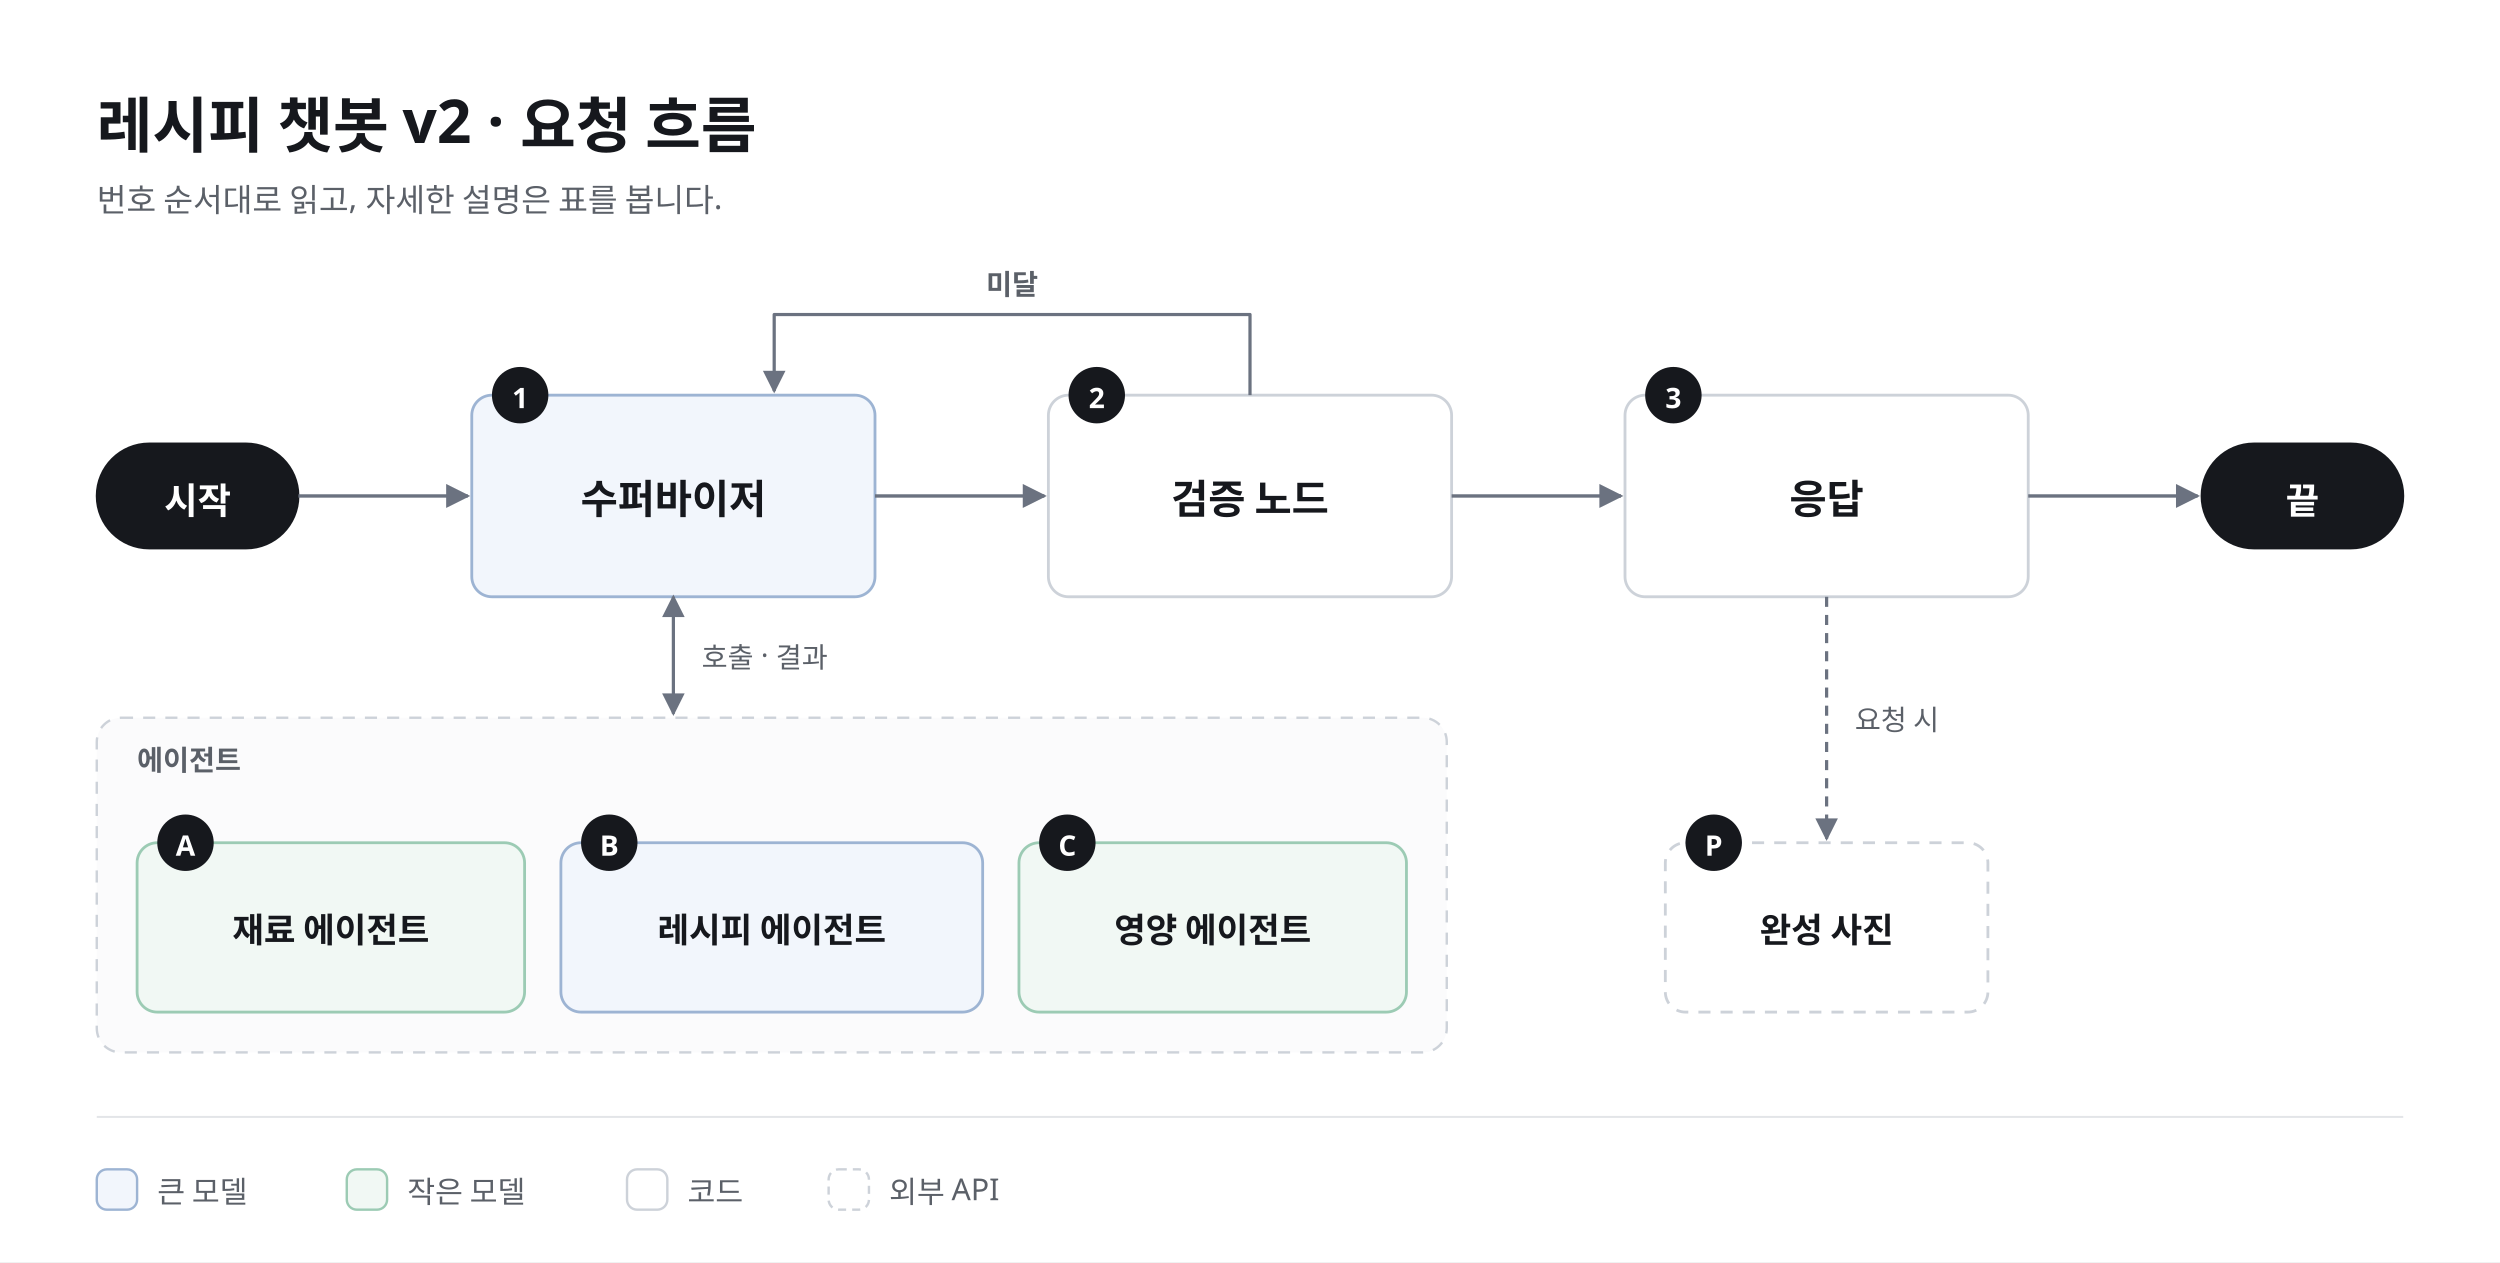
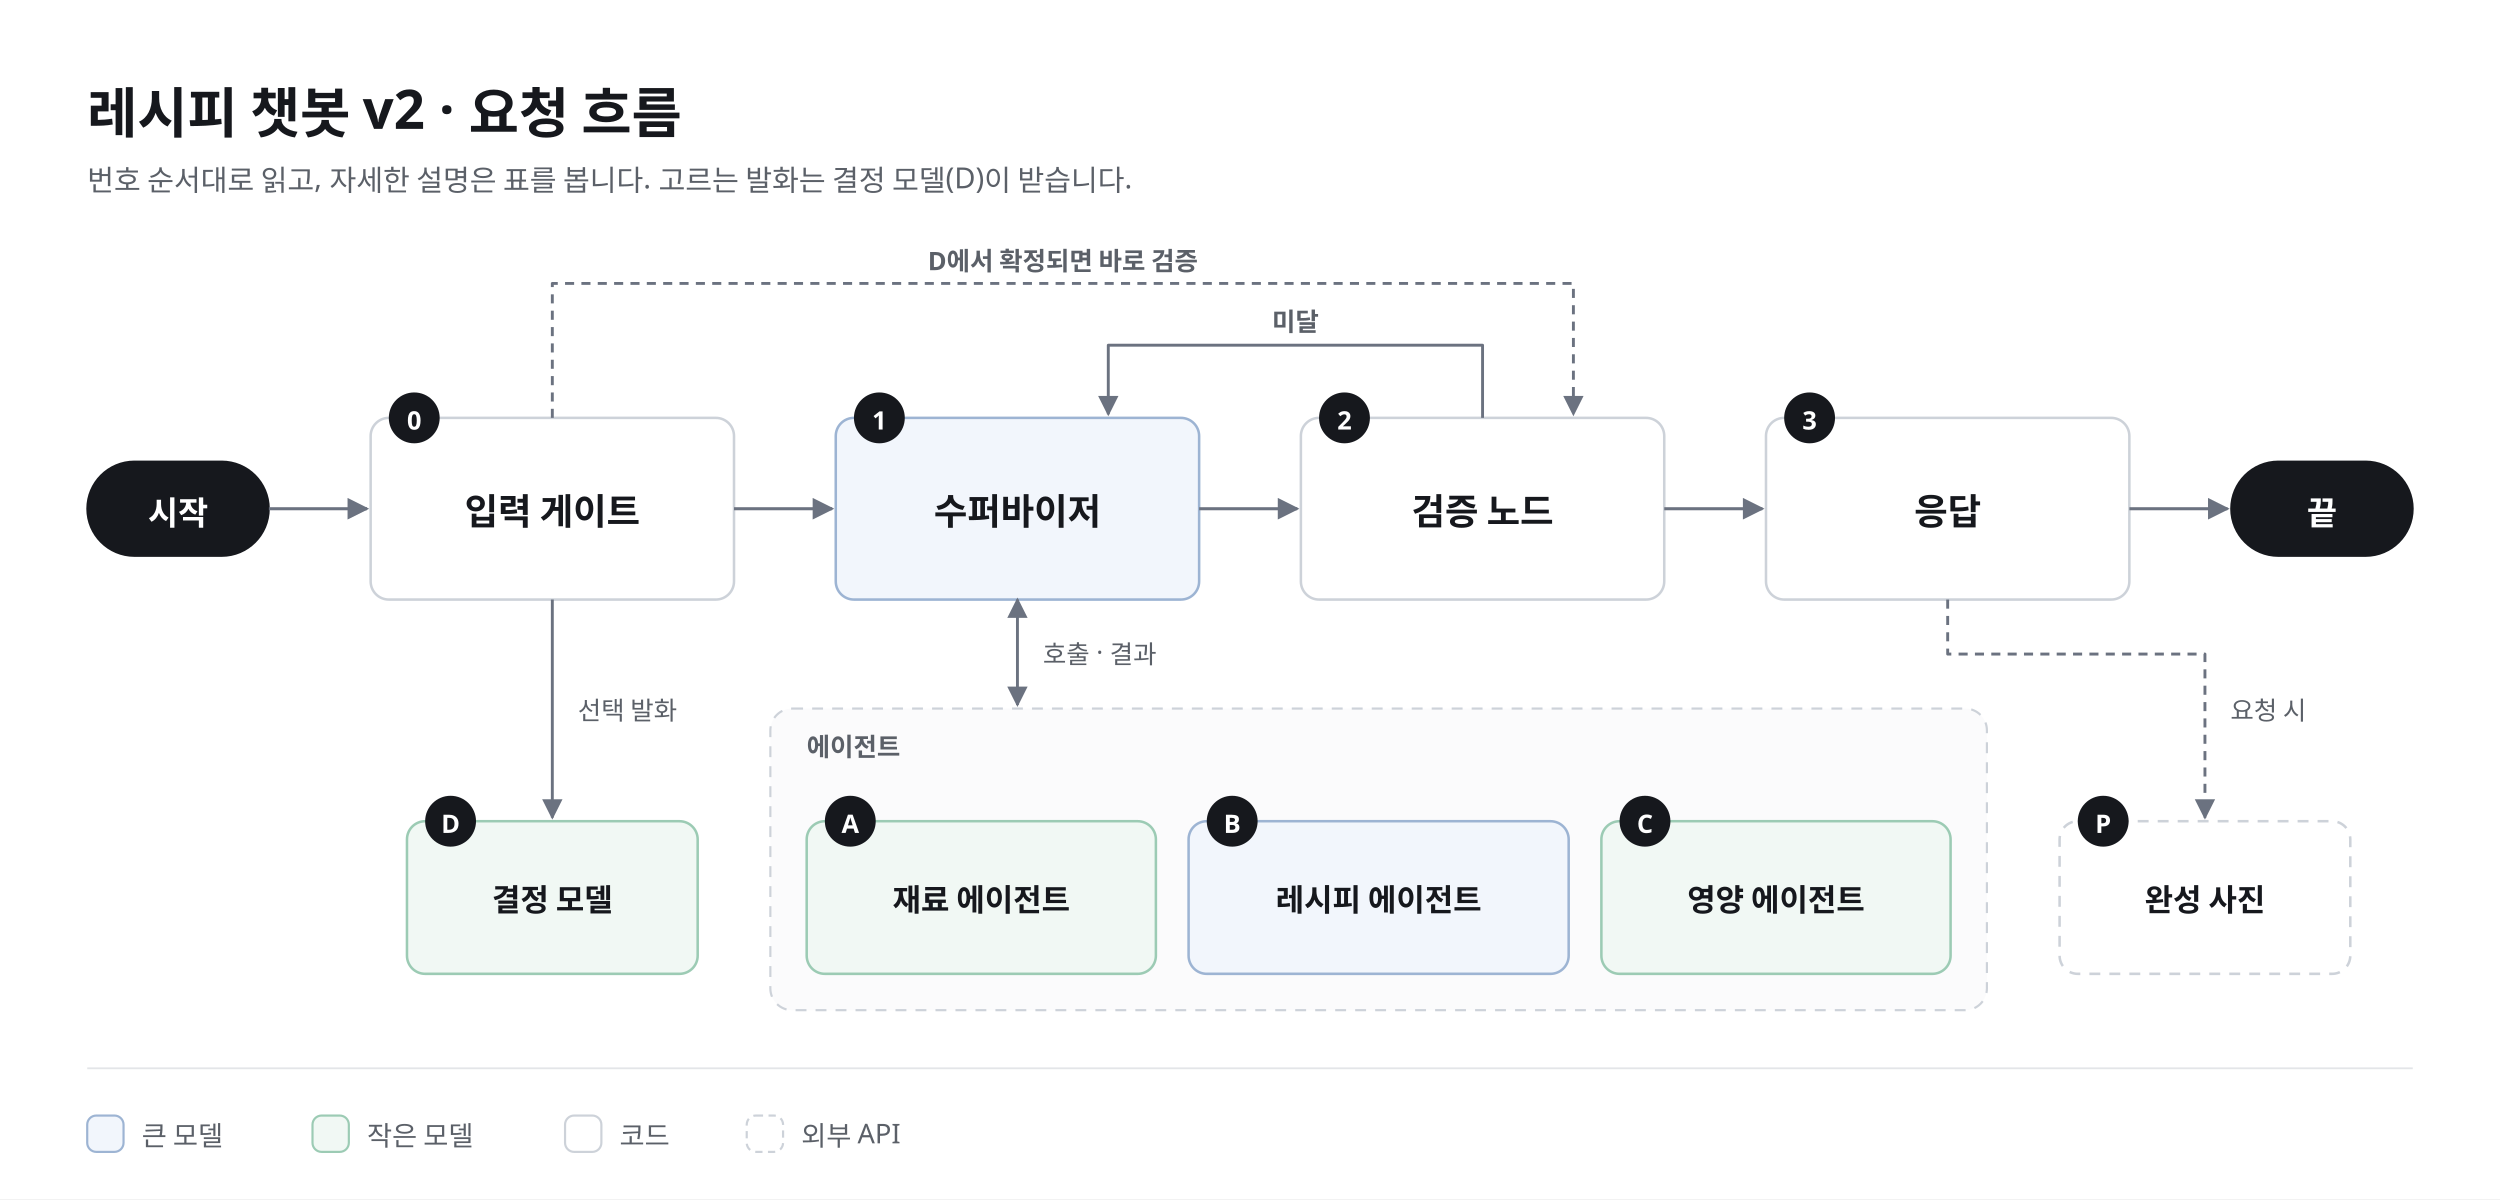
- <svg xmlns="http://www.w3.org/2000/svg" width="1240" height="626" viewBox="0 0 1240 626" font-family="Apple SD Gothic Neo, Pretendard, Noto Sans KR, sans-serif">
+ <svg xmlns="http://www.w3.org/2000/svg" width="1376" height="660" viewBox="0 0 1376 660" font-family="Apple SD Gothic Neo, Pretendard, Noto Sans KR, sans-serif">
  <defs>
    <marker id="ah" viewBox="0 0 10 10" refX="9" refY="5" markerWidth="7" markerHeight="7" orient="auto-start-reverse">
      <path d="M0 0L10 5L0 10z" fill="#6B7280" />
    </marker>
  </defs>
-   <rect width="1240" height="626" fill="#FFFFFF" />
+   <rect width="1376" height="660" fill="#FFFFFF" />
  <text x="48.0" y="60.0" font-size="30" font-weight="800" fill="#16181D" text-anchor="start" dominant-baseline="central">레시피 챗봇 v2 · 요청 흐름</text>
-   <text x="48.0" y="98.0" font-size="16" font-weight="400" fill="#5B6068" text-anchor="start" dominant-baseline="central">번호 순서대로 읽고, 자세한 설명은 표를 봅니다.</text>
-   <rect x="48.0" y="356.0" width="669.6" height="166.0" rx="12" fill="#FBFBFC" stroke="#CDD2D9" stroke-width="1.2" stroke-dasharray="6 5" />
-   <text x="68.0" y="376.0" font-size="14" font-weight="700" fill="#5B6068" text-anchor="start" dominant-baseline="central">에이전트</text>
-   <rect x="68.0" y="418.0" width="192.2" height="84.0" rx="10" fill="#F1F8F4" stroke="#9CCBB4" stroke-width="1.4" />
-   <text x="164.1" y="460.0" font-size="17" font-weight="700" fill="#16181D" text-anchor="middle" dominant-baseline="central">재료 에이전트</text>
-   <circle cx="92" cy="418" r="14" fill="#16181D" />
-   <text x="92.0" y="419.0" font-size="14" font-weight="700" fill="#FFFFFF" text-anchor="middle" dominant-baseline="central">A</text>
-   <rect x="278.2" y="418.0" width="209.2" height="84.0" rx="10" fill="#F2F6FC" stroke="#9DB4D3" stroke-width="1.4" />
-   <text x="382.8" y="460.0" font-size="17" font-weight="700" fill="#16181D" text-anchor="middle" dominant-baseline="central">레시피 에이전트</text>
-   <circle cx="302.2" cy="418" r="14" fill="#16181D" />
-   <text x="302.2" y="419.0" font-size="14" font-weight="700" fill="#FFFFFF" text-anchor="middle" dominant-baseline="central">B</text>
-   <rect x="505.4" y="418.0" width="192.2" height="84.0" rx="10" fill="#F1F8F4" stroke="#9CCBB4" stroke-width="1.4" />
-   <text x="601.5" y="460.0" font-size="17" font-weight="700" fill="#16181D" text-anchor="middle" dominant-baseline="central">영양 에이전트</text>
-   <circle cx="529.4" cy="418" r="14" fill="#16181D" />
-   <text x="529.4" y="419.0" font-size="14" font-weight="700" fill="#FFFFFF" text-anchor="middle" dominant-baseline="central">C</text>
-   <rect x="826.0" y="418.0" width="160.0" height="84.0" rx="10" fill="#FFFFFF" stroke="#CDD2D9" stroke-width="1.4" stroke-dasharray="6 5" />
-   <text x="906.0" y="460.0" font-size="17" font-weight="700" fill="#16181D" text-anchor="middle" dominant-baseline="central">완성 사진</text>
-   <circle cx="850.0" cy="418" r="14" fill="#16181D" />
-   <text x="850.0" y="419.0" font-size="14" font-weight="700" fill="#FFFFFF" text-anchor="middle" dominant-baseline="central">P</text>
-   <rect x="48.0" y="220.0" width="100.0" height="52.0" rx="26" fill="#16181D" stroke="#16181D" stroke-width="1" />
-   <text x="98.0" y="247.0" font-size="18" font-weight="700" fill="#FFFFFF" text-anchor="middle" dominant-baseline="central">시작</text>
-   <rect x="234.0" y="196.0" width="200.0" height="100.0" rx="10" fill="#F2F6FC" stroke="#9DB4D3" stroke-width="1.4" />
-   <text x="334.0" y="246.0" font-size="20" font-weight="700" fill="#16181D" text-anchor="middle" dominant-baseline="central">수퍼바이저</text>
-   <circle cx="258.0" cy="196" r="14" fill="#16181D" />
-   <text x="258.0" y="197.0" font-size="14" font-weight="700" fill="#FFFFFF" text-anchor="middle" dominant-baseline="central">1</text>
-   <rect x="520.0" y="196.0" width="200.0" height="100.0" rx="10" fill="#FFFFFF" stroke="#CDD2D9" stroke-width="1.4" />
-   <text x="620.0" y="246.0" font-size="20" font-weight="700" fill="#16181D" text-anchor="middle" dominant-baseline="central">검증 노드</text>
-   <circle cx="544.0" cy="196" r="14" fill="#16181D" />
-   <text x="544.0" y="197.0" font-size="14" font-weight="700" fill="#FFFFFF" text-anchor="middle" dominant-baseline="central">2</text>
-   <rect x="806.0" y="196.0" width="200.0" height="100.0" rx="10" fill="#FFFFFF" stroke="#CDD2D9" stroke-width="1.4" />
-   <text x="906.0" y="246.0" font-size="20" font-weight="700" fill="#16181D" text-anchor="middle" dominant-baseline="central">응답</text>
-   <circle cx="830.0" cy="196" r="14" fill="#16181D" />
-   <text x="830.0" y="197.0" font-size="14" font-weight="700" fill="#FFFFFF" text-anchor="middle" dominant-baseline="central">3</text>
-   <rect x="1092.0" y="220.0" width="100.0" height="52.0" rx="26" fill="#16181D" stroke="#16181D" stroke-width="1" />
-   <text x="1142.0" y="247.0" font-size="18" font-weight="700" fill="#FFFFFF" text-anchor="middle" dominant-baseline="central">끝</text>
-   <path d="M148.0 246.0 L232.0 246.0" fill="none" stroke="#6B7280" stroke-width="1.7" stroke-linejoin="round" marker-end="url(#ah)" />
-   <path d="M434.0 246.0 L518.0 246.0" fill="none" stroke="#6B7280" stroke-width="1.7" stroke-linejoin="round" marker-end="url(#ah)" />
-   <path d="M720.0 246.0 L804.0 246.0" fill="none" stroke="#6B7280" stroke-width="1.7" stroke-linejoin="round" marker-end="url(#ah)" />
-   <path d="M1006.0 246.0 L1090.0 246.0" fill="none" stroke="#6B7280" stroke-width="1.7" stroke-linejoin="round" marker-end="url(#ah)" />
-   <path d="M620.0 196.0 L620.0 156.0 L384.0 156.0 L384.0 194.0" fill="none" stroke="#6B7280" stroke-width="1.6" stroke-linejoin="round" marker-end="url(#ah)" />
-   <text x="502.0" y="140.0" font-size="14" font-weight="700" fill="#5B6068" text-anchor="middle" dominant-baseline="central">미달</text>
-   <path d="M334.0 296.0 L334.0 354.0" fill="none" stroke="#6B7280" stroke-width="1.6" stroke-linejoin="round" marker-start="url(#ah)" marker-end="url(#ah)" />
-   <text x="348.0" y="325.0" font-size="14" font-weight="400" fill="#5B6068" text-anchor="start" dominant-baseline="central">호출 · 결과</text>
-   <path d="M906.0 296.0 L906.0 416.0" fill="none" stroke="#6B7280" stroke-width="1.6" stroke-linejoin="round" marker-end="url(#ah)" stroke-dasharray="5 4" />
-   <text x="920.0" y="356.0" font-size="14" font-weight="400" fill="#5B6068" text-anchor="start" dominant-baseline="central">요청 시</text>
-   <path d="M48.0 554.0 L1192.0 554.0" fill="none" stroke="#E3E5E8" stroke-width="1" stroke-linejoin="round" />
-   <rect x="48.0" y="580.0" width="20.0" height="20.0" rx="5" fill="#F2F6FC" stroke="#9DB4D3" stroke-width="1.2" />
-   <text x="78.0" y="590.0" font-size="15" font-weight="400" fill="#5B6068" text-anchor="start" dominant-baseline="central">큰 모델</text>
-   <rect x="172.0" y="580.0" width="20.0" height="20.0" rx="5" fill="#F1F8F4" stroke="#9CCBB4" stroke-width="1.2" />
-   <text x="202.0" y="590.0" font-size="15" font-weight="400" fill="#5B6068" text-anchor="start" dominant-baseline="central">작은 모델</text>
-   <rect x="311.0" y="580.0" width="20.0" height="20.0" rx="5" fill="#FFFFFF" stroke="#CDD2D9" stroke-width="1.2" />
-   <text x="341.0" y="590.0" font-size="15" font-weight="400" fill="#5B6068" text-anchor="start" dominant-baseline="central">코드</text>
-   <rect x="411.0" y="580.0" width="20.0" height="20.0" rx="5" fill="#FFFFFF" stroke="#CDD2D9" stroke-width="1.2" stroke-dasharray="4 3" />
-   <text x="441.0" y="590.0" font-size="15" font-weight="400" fill="#5B6068" text-anchor="start" dominant-baseline="central">외부 API</text>
+   <text x="48.0" y="98.0" font-size="16" font-weight="400" fill="#5B6068" text-anchor="start" dominant-baseline="central">번호 순서대로 읽고, 자세한 설명은 표를 봅니다. 고르는 발화는 결정 모델(D)이 받습니다.</text>
+   <rect x="224.0" y="452.0" width="160.0" height="84.0" rx="10" fill="#F1F8F4" stroke="#9CCBB4" stroke-width="1.4" />
+   <text x="304.0" y="494.0" font-size="17" font-weight="700" fill="#16181D" text-anchor="middle" dominant-baseline="central">결정 모델</text>
+   <circle cx="248.0" cy="452" r="14" fill="#16181D" />
+   <text x="248.0" y="453.0" font-size="14" font-weight="700" fill="#FFFFFF" text-anchor="middle" dominant-baseline="central">D</text>
+   <rect x="424.0" y="390.0" width="669.6" height="166.0" rx="12" fill="#FBFBFC" stroke="#CDD2D9" stroke-width="1.2" stroke-dasharray="6 5" />
+   <text x="444.0" y="410.0" font-size="14" font-weight="700" fill="#5B6068" text-anchor="start" dominant-baseline="central">에이전트</text>
+   <rect x="444.0" y="452.0" width="192.2" height="84.0" rx="10" fill="#F1F8F4" stroke="#9CCBB4" stroke-width="1.4" />
+   <text x="540.1" y="494.0" font-size="17" font-weight="700" fill="#16181D" text-anchor="middle" dominant-baseline="central">재료 에이전트</text>
+   <circle cx="468.0" cy="452" r="14" fill="#16181D" />
+   <text x="468.0" y="453.0" font-size="14" font-weight="700" fill="#FFFFFF" text-anchor="middle" dominant-baseline="central">A</text>
+   <rect x="654.2" y="452.0" width="209.2" height="84.0" rx="10" fill="#F2F6FC" stroke="#9DB4D3" stroke-width="1.4" />
+   <text x="758.8" y="494.0" font-size="17" font-weight="700" fill="#16181D" text-anchor="middle" dominant-baseline="central">레시피 에이전트</text>
+   <circle cx="678.2" cy="452" r="14" fill="#16181D" />
+   <text x="678.2" y="453.0" font-size="14" font-weight="700" fill="#FFFFFF" text-anchor="middle" dominant-baseline="central">B</text>
+   <rect x="881.4" y="452.0" width="192.2" height="84.0" rx="10" fill="#F1F8F4" stroke="#9CCBB4" stroke-width="1.4" />
+   <text x="977.5" y="494.0" font-size="17" font-weight="700" fill="#16181D" text-anchor="middle" dominant-baseline="central">영양 에이전트</text>
+   <circle cx="905.4" cy="452" r="14" fill="#16181D" />
+   <text x="905.4" y="453.0" font-size="14" font-weight="700" fill="#FFFFFF" text-anchor="middle" dominant-baseline="central">C</text>
+   <rect x="1133.6" y="452.0" width="160.0" height="84.0" rx="10" fill="#FFFFFF" stroke="#CDD2D9" stroke-width="1.4" stroke-dasharray="6 5" />
+   <text x="1213.6" y="494.0" font-size="17" font-weight="700" fill="#16181D" text-anchor="middle" dominant-baseline="central">완성 사진</text>
+   <circle cx="1157.6" cy="452" r="14" fill="#16181D" />
+   <text x="1157.6" y="453.0" font-size="14" font-weight="700" fill="#FFFFFF" text-anchor="middle" dominant-baseline="central">P</text>
+   <rect x="48.0" y="254.0" width="100.0" height="52.0" rx="26" fill="#16181D" stroke="#16181D" stroke-width="1" />
+   <text x="98.0" y="281.0" font-size="18" font-weight="700" fill="#FFFFFF" text-anchor="middle" dominant-baseline="central">시작</text>
+   <rect x="204.0" y="230.0" width="200.0" height="100.0" rx="10" fill="#FFFFFF" stroke="#CDD2D9" stroke-width="1.4" />
+   <text x="304.0" y="280.0" font-size="20" font-weight="700" fill="#16181D" text-anchor="middle" dominant-baseline="central">입력 게이트</text>
+   <circle cx="228" cy="230" r="14" fill="#16181D" />
+   <text x="228.0" y="231.0" font-size="14" font-weight="700" fill="#FFFFFF" text-anchor="middle" dominant-baseline="central">0</text>
+   <rect x="460.0" y="230.0" width="200.0" height="100.0" rx="10" fill="#F2F6FC" stroke="#9DB4D3" stroke-width="1.4" />
+   <text x="560.0" y="280.0" font-size="20" font-weight="700" fill="#16181D" text-anchor="middle" dominant-baseline="central">수퍼바이저</text>
+   <circle cx="484" cy="230" r="14" fill="#16181D" />
+   <text x="484.0" y="231.0" font-size="14" font-weight="700" fill="#FFFFFF" text-anchor="middle" dominant-baseline="central">1</text>
+   <rect x="716.0" y="230.0" width="200.0" height="100.0" rx="10" fill="#FFFFFF" stroke="#CDD2D9" stroke-width="1.4" />
+   <text x="816.0" y="280.0" font-size="20" font-weight="700" fill="#16181D" text-anchor="middle" dominant-baseline="central">검증 노드</text>
+   <circle cx="740" cy="230" r="14" fill="#16181D" />
+   <text x="740.0" y="231.0" font-size="14" font-weight="700" fill="#FFFFFF" text-anchor="middle" dominant-baseline="central">2</text>
+   <rect x="972.0" y="230.0" width="200.0" height="100.0" rx="10" fill="#FFFFFF" stroke="#CDD2D9" stroke-width="1.4" />
+   <text x="1072.0" y="280.0" font-size="20" font-weight="700" fill="#16181D" text-anchor="middle" dominant-baseline="central">응답</text>
+   <circle cx="996" cy="230" r="14" fill="#16181D" />
+   <text x="996.0" y="231.0" font-size="14" font-weight="700" fill="#FFFFFF" text-anchor="middle" dominant-baseline="central">3</text>
+   <rect x="1228.0" y="254.0" width="100.0" height="52.0" rx="26" fill="#16181D" stroke="#16181D" stroke-width="1" />
+   <text x="1278.0" y="281.0" font-size="18" font-weight="700" fill="#FFFFFF" text-anchor="middle" dominant-baseline="central">끝</text>
+   <path d="M148.0 280.0 L202.0 280.0" fill="none" stroke="#6B7280" stroke-width="1.7" stroke-linejoin="round" marker-end="url(#ah)" />
+   <path d="M404.0 280.0 L458.0 280.0" fill="none" stroke="#6B7280" stroke-width="1.7" stroke-linejoin="round" marker-end="url(#ah)" />
+   <path d="M660.0 280.0 L714.0 280.0" fill="none" stroke="#6B7280" stroke-width="1.7" stroke-linejoin="round" marker-end="url(#ah)" />
+   <path d="M916.0 280.0 L970.0 280.0" fill="none" stroke="#6B7280" stroke-width="1.7" stroke-linejoin="round" marker-end="url(#ah)" />
+   <path d="M1172.0 280.0 L1226.0 280.0" fill="none" stroke="#6B7280" stroke-width="1.7" stroke-linejoin="round" marker-end="url(#ah)" />
+   <path d="M816.0 230.0 L816.0 190.0 L610.0 190.0 L610.0 228.0" fill="none" stroke="#6B7280" stroke-width="1.6" stroke-linejoin="round" marker-end="url(#ah)" />
+   <text x="713.0" y="176.0" font-size="14" font-weight="700" fill="#5B6068" text-anchor="middle" dominant-baseline="central">미달</text>
+   <path d="M304.0 230.0 L304.0 156.0 L866.0 156.0 L866.0 228.0" fill="none" stroke="#6B7280" stroke-width="1.6" stroke-linejoin="round" marker-end="url(#ah)" stroke-dasharray="5 4" />
+   <text x="585.0" y="142.0" font-size="14" font-weight="700" fill="#5B6068" text-anchor="middle" dominant-baseline="central">D에서 확정되면 바로 검증</text>
+   <path d="M304.0 330.0 L304.0 450.0" fill="none" stroke="#6B7280" stroke-width="1.6" stroke-linejoin="round" marker-end="url(#ah)" />
+   <text x="318.0" y="390.0" font-size="14" font-weight="400" fill="#5B6068" text-anchor="start" dominant-baseline="central">선택 발화</text>
+   <path d="M560.0 330.0 L560.0 388.0" fill="none" stroke="#6B7280" stroke-width="1.6" stroke-linejoin="round" marker-start="url(#ah)" marker-end="url(#ah)" />
+   <text x="574.0" y="359.0" font-size="14" font-weight="400" fill="#5B6068" text-anchor="start" dominant-baseline="central">호출 · 결과</text>
+   <path d="M1072.0 330.0 L1072.0 360.0 L1213.6 360.0 L1213.6 450.0" fill="none" stroke="#6B7280" stroke-width="1.6" stroke-linejoin="round" marker-end="url(#ah)" stroke-dasharray="5 4" />
+   <text x="1227.6" y="390.0" font-size="14" font-weight="400" fill="#5B6068" text-anchor="start" dominant-baseline="central">요청 시</text>
+   <path d="M48.0 588.0 L1328.0 588.0" fill="none" stroke="#E3E5E8" stroke-width="1" stroke-linejoin="round" />
+   <rect x="48.0" y="614.0" width="20.0" height="20.0" rx="5" fill="#F2F6FC" stroke="#9DB4D3" stroke-width="1.2" />
+   <text x="78.0" y="624.0" font-size="15" font-weight="400" fill="#5B6068" text-anchor="start" dominant-baseline="central">큰 모델</text>
+   <rect x="172.0" y="614.0" width="20.0" height="20.0" rx="5" fill="#F1F8F4" stroke="#9CCBB4" stroke-width="1.2" />
+   <text x="202.0" y="624.0" font-size="15" font-weight="400" fill="#5B6068" text-anchor="start" dominant-baseline="central">작은 모델</text>
+   <rect x="311.0" y="614.0" width="20.0" height="20.0" rx="5" fill="#FFFFFF" stroke="#CDD2D9" stroke-width="1.2" />
+   <text x="341.0" y="624.0" font-size="15" font-weight="400" fill="#5B6068" text-anchor="start" dominant-baseline="central">코드</text>
+   <rect x="411.0" y="614.0" width="20.0" height="20.0" rx="5" fill="#FFFFFF" stroke="#CDD2D9" stroke-width="1.2" stroke-dasharray="4 3" />
+   <text x="441.0" y="624.0" font-size="15" font-weight="400" fill="#5B6068" text-anchor="start" dominant-baseline="central">외부 API</text>
</svg>
